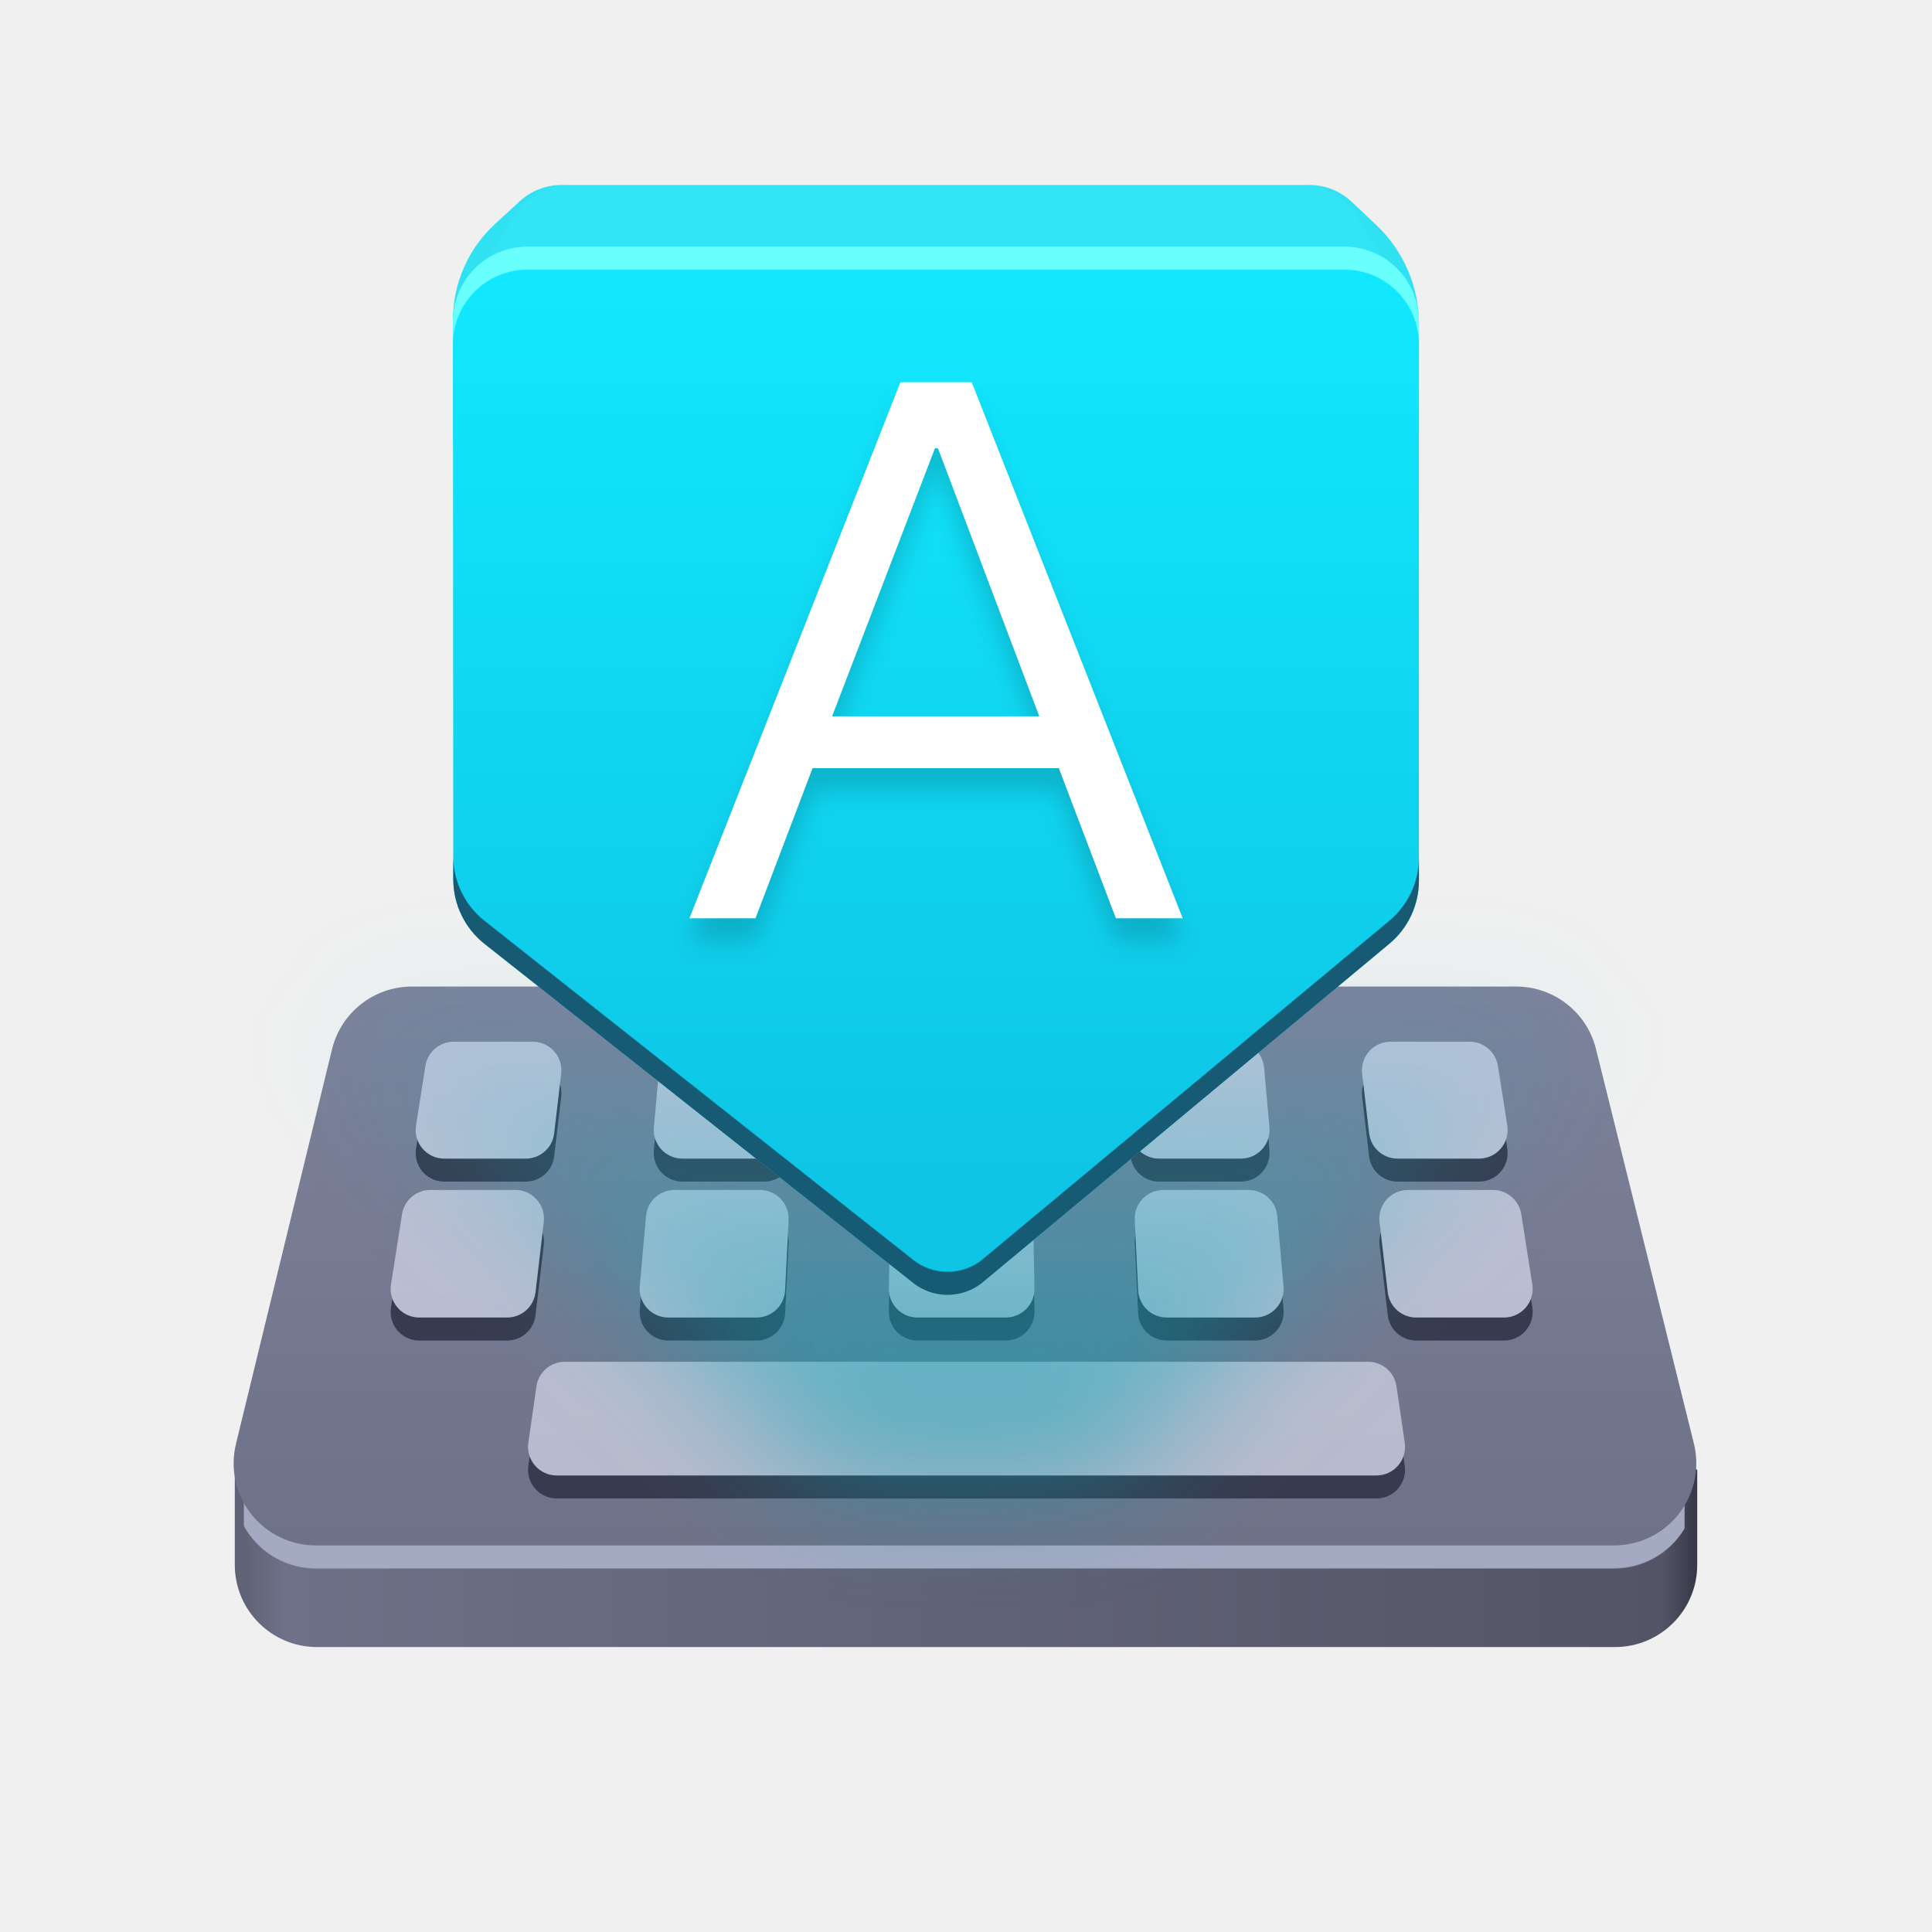
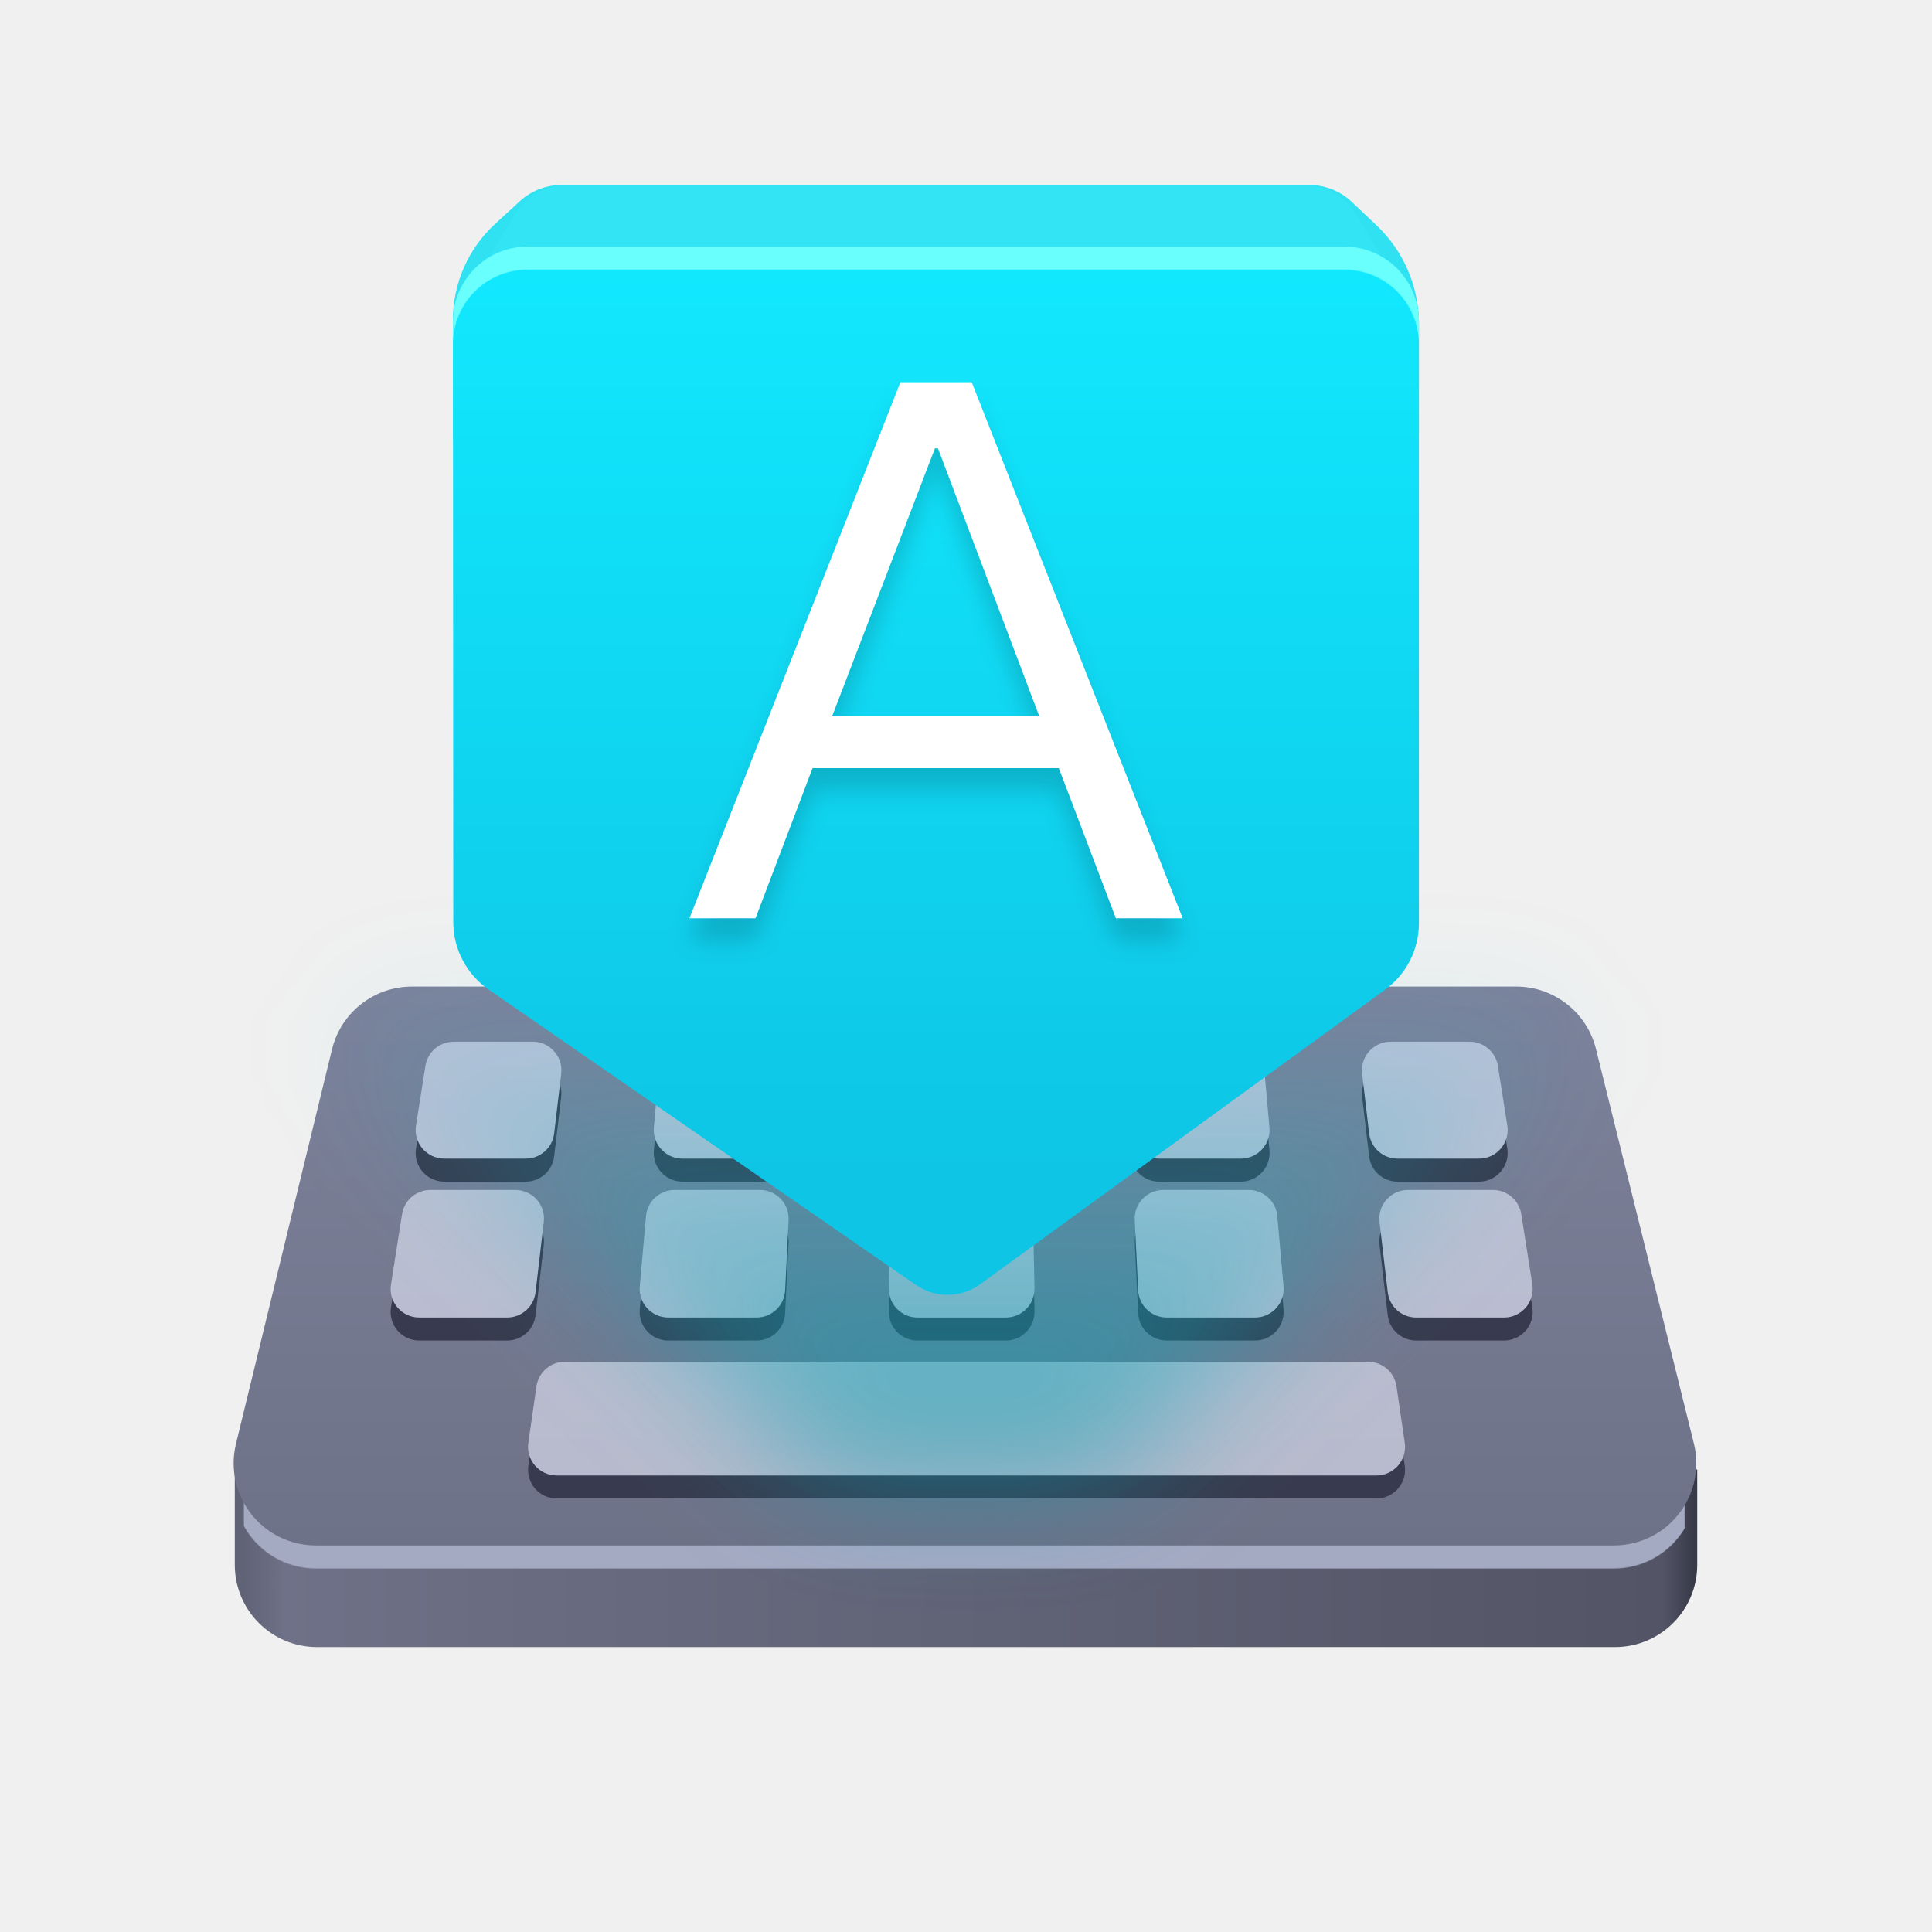
<svg xmlns="http://www.w3.org/2000/svg" xmlns:xlink="http://www.w3.org/1999/xlink" width="84px" height="84px" viewBox="0 0 84 84" version="1.1">
  <defs>
    <linearGradient x1="101.058%" y1="49.997%" x2="0%" y2="50%" id="linearGradient-1">
      <stop stop-color="#2F3241" offset="0%" />
      <stop stop-color="#535465" offset="2.899%" />
      <stop stop-color="#6E7187" offset="97.145%" />
      <stop stop-color="#606376" offset="100%" />
    </linearGradient>
    <linearGradient x1="50%" y1="0%" x2="50%" y2="100%" id="linearGradient-2">
      <stop stop-color="#7D829B" offset="0%" />
      <stop stop-color="#6E7288" offset="100%" />
    </linearGradient>
    <path d="M8.972,0 L56.985,0 C58.627,1.42361205e-16 60.058,1.119 60.454,2.714 L64.71,19.864 C65.185,21.78 64.017,23.718 62.101,24.194 C61.82,24.264 61.531,24.299 61.241,24.299 L4.797,24.299 C2.822,24.299 1.222,22.699 1.222,20.725 C1.222,20.44 1.256,20.156 1.324,19.879 L5.499,2.729 C5.889,1.127 7.324,-1.41279775e-16 8.972,0 Z" id="path-3" />
    <filter x="0.7%" y="-2.1%" width="98.5%" height="108.2%" filterUnits="objectBoundingBox" id="filter-4">
      <feOffset dx="0" dy="1" in="SourceAlpha" result="shadowOffsetOuter1" />
      <feColorMatrix values="0 0 0 0 0.649   0 0 0 0 0.667   0 0 0 0 0.765  0 0 0 1 0" type="matrix" in="shadowOffsetOuter1" />
    </filter>
    <linearGradient x1="50%" y1="0%" x2="50%" y2="100%" id="linearGradient-5">
      <stop stop-color="#BCC1D6" offset="0%" />
      <stop stop-color="#B8BBCD" offset="100%" />
    </linearGradient>
    <linearGradient x1="50%" y1="0%" x2="50%" y2="100%" id="linearGradient-6">
      <stop stop-color="#00CEE3" stop-opacity="0" offset="0%" />
      <stop stop-color="#009AAB" offset="100%" />
    </linearGradient>
    <filter x="-15.3%" y="-36.9%" width="130.5%" height="173.9%" filterUnits="objectBoundingBox" id="filter-7">
      <feGaussianBlur stdDeviation="2.681" in="SourceGraphic" />
    </filter>
    <linearGradient x1="50%" y1="0%" x2="50%" y2="88.272%" id="linearGradient-8">
      <stop stop-color="#11E9FF" offset="0%" />
      <stop stop-color="#0EC5E5" offset="100%" />
    </linearGradient>
-     <path d="M39.116,2.681 C40.902,2.681 42.349,4.135 42.349,5.93 L42.349,30.244 C42.349,31.305 41.877,32.312 41.061,32.991 L23.325,47.756 L23.325,47.756 C22.517,48.375 21.417,48.419 20.566,47.883 L20.427,47.788 L1.721,32.992 C0.865,32.315 0.365,31.283 0.364,30.191 L0.349,5.93 L0.349,5.93 C0.349,4.135 1.796,2.681 3.582,2.681 L39.116,2.681 Z" id="path-9" />
+     <path d="M39.116,2.681 C40.902,2.681 42.349,4.135 42.349,5.93 L42.349,32.099 C42.349,33.242 41.801,34.317 40.877,34.989 L23.325,47.756 L23.325,47.756 C22.517,48.375 21.417,48.419 20.566,47.883 L20.427,47.788 L1.906,34.985 C0.941,34.318 0.365,33.22 0.364,32.047 L0.349,5.93 L0.349,5.93 C0.349,4.135 1.796,2.681 3.582,2.681 L39.116,2.681 Z" id="path-9" />
    <filter x="-1.2%" y="-1.1%" width="102.4%" height="102.2%" filterUnits="objectBoundingBox" id="filter-10">
      <feOffset dx="0" dy="1" in="SourceAlpha" result="shadowOffsetInner1" />
      <feComposite in="shadowOffsetInner1" in2="SourceAlpha" operator="arithmetic" k2="-1" k3="1" result="shadowInnerInner1" />
-       <feColorMatrix values="0 0 0 0 0.406   0 0 0 0 1   0 0 0 0 0.991  0 0 0 1 0" type="matrix" in="shadowInnerInner1" result="shadowMatrixInner1" />
-       <feOffset dx="0" dy="-1" in="SourceAlpha" result="shadowOffsetInner2" />
-       <feComposite in="shadowOffsetInner2" in2="SourceAlpha" operator="arithmetic" k2="-1" k3="1" result="shadowInnerInner2" />
-       <feColorMatrix values="0 0 0 0 0.086   0 0 0 0 0.353   0 0 0 0 0.451  0 0 0 1 0" type="matrix" in="shadowInnerInner2" result="shadowMatrixInner2" />
-       <feMerge>
-         <feMergeNode in="shadowMatrixInner1" />
-         <feMergeNode in="shadowMatrixInner2" />
-       </feMerge>
+       <feColorMatrix values="0 0 0 0 0.406   0 0 0 0 1   0 0 0 0 0.991  0 0 0 1 0" type="matrix" in="shadowInnerInner1" />
    </filter>
    <path d="M13.951,31.884 L16.432,25.355 L27.139,25.355 L29.62,31.884 L32.525,31.884 L23.352,8.576 L20.251,8.576 L11.079,31.884 L13.951,31.884 Z M26.29,23.103 L17.281,23.103 L21.753,11.449 L21.884,11.449 L26.29,23.103 Z" id="path-11" />
    <filter x="-9.3%" y="-4.3%" width="118.7%" height="117.2%" filterUnits="objectBoundingBox" id="filter-12">
      <feOffset dx="0" dy="1" in="SourceAlpha" result="shadowOffsetOuter1" />
      <feGaussianBlur stdDeviation="0.5" in="shadowOffsetOuter1" result="shadowBlurOuter1" />
      <feColorMatrix values="0 0 0 0 0   0 0 0 0 0   0 0 0 0 0  0 0 0 0.154 0" type="matrix" in="shadowBlurOuter1" />
    </filter>
  </defs>
  <g id="设置中心/dcc_nav_keyboard_84px" stroke="none" stroke-width="1" fill="none" fill-rule="evenodd">
    <g id="编组-4" transform="translate(8.93617, 8.042553)">
      <g id="编组-2" transform="translate(0, 34.85106)">
        <path d="M1.272,20.999 L64.856,20.999 L64.856,25.143 C64.856,27.117 63.256,28.717 61.282,28.717 L4.846,28.717 C2.872,28.717 1.272,27.117 1.272,25.143 L1.272,20.999 L1.272,20.999 Z" id="矩形备份" fill="url(#linearGradient-1)" />
        <g id="矩形备份-2">
          <use fill="black" fill-opacity="1" filter="url(#filter-4)" xlink:href="#path-3" />
          <use fill="url(#linearGradient-2)" fill-rule="evenodd" xlink:href="#path-3" />
        </g>
        <path d="M57.687,13.952 L57.206,10.894 C57.11,10.289 56.588,9.844 55.976,9.844 L52.279,9.844 C51.533,9.844 50.956,10.494 51.043,11.232 L51.401,14.291 C51.475,14.918 52.006,15.39 52.637,15.39 L56.457,15.39 C57.222,15.39 57.805,14.708 57.687,13.952 L57.687,13.952 Z M45.358,9.844 L41.643,9.844 C40.933,9.844 40.366,10.439 40.401,11.148 L40.549,14.206 C40.581,14.869 41.129,15.39 41.793,15.39 L45.629,15.39 C46.361,15.39 46.934,14.764 46.87,14.036 L46.598,10.977 C46.541,10.335 46.003,9.844 45.358,9.844 L45.358,9.844 Z M30.954,15.39 L34.797,15.39 C35.493,15.39 36.055,14.818 36.042,14.12 L35.98,11.063 C35.966,10.386 35.413,9.844 34.735,9.844 L31.014,9.844 C30.337,9.844 29.784,10.386 29.769,11.063 L29.709,14.12 C29.695,14.818 30.257,15.39 30.954,15.39 L30.954,15.39 Z M20.12,15.39 L23.957,15.39 C24.622,15.39 25.168,14.869 25.2,14.206 L25.35,11.148 C25.384,10.439 24.818,9.844 24.106,9.844 L20.392,9.844 C19.746,9.844 19.209,10.335 19.151,10.977 L18.88,14.036 C18.816,14.764 19.389,15.39 20.12,15.39 L20.12,15.39 Z M51.78,18.377 C51.69,17.766 51.166,17.314 50.549,17.314 L15.619,17.314 C15.001,17.314 14.476,17.768 14.388,18.381 L14.035,20.836 C13.927,21.585 14.51,22.257 15.266,22.257 L50.91,22.257 C51.668,22.257 52.251,21.582 52.14,20.831 L51.78,18.377 Z M14.707,11.232 C14.793,10.494 14.216,9.844 13.471,9.844 L9.774,9.844 C9.161,9.844 8.64,10.289 8.544,10.894 L8.063,13.952 C7.944,14.708 8.528,15.39 9.292,15.39 L13.112,15.39 C13.744,15.39 14.276,14.918 14.348,14.291 L14.707,11.232 Z M51.827,8.481 L55.37,8.481 C56.134,8.481 56.718,7.798 56.599,7.043 L56.19,4.449 C56.096,3.844 55.574,3.398 54.961,3.398 L51.522,3.398 C50.778,3.398 50.199,4.048 50.287,4.788 L50.591,7.381 C50.664,8.009 51.196,8.481 51.827,8.481 L51.827,8.481 Z M41.456,8.481 L45.017,8.481 C45.748,8.481 46.321,7.855 46.257,7.127 L46.026,4.533 C45.969,3.891 45.432,3.398 44.787,3.398 L41.33,3.398 C40.619,3.398 40.052,3.993 40.087,4.703 L40.213,7.297 C40.246,7.959 40.793,8.481 41.456,8.481 L41.456,8.481 Z M31.092,8.481 L34.659,8.481 C35.354,8.481 35.916,7.909 35.903,7.212 L35.85,4.617 C35.837,3.94 35.284,3.398 34.606,3.398 L31.144,3.398 C30.467,3.398 29.912,3.94 29.9,4.617 L29.848,7.212 C29.833,7.909 30.395,8.481 31.092,8.481 L31.092,8.481 Z M20.734,8.481 L24.293,8.481 C24.957,8.481 25.505,7.959 25.537,7.297 L25.662,4.703 C25.697,3.993 25.131,3.398 24.42,3.398 L20.963,3.398 C20.319,3.398 19.78,3.891 19.724,4.533 L19.493,7.127 C19.429,7.855 20.002,8.481 20.734,8.481 L20.734,8.481 Z M10.38,8.481 L13.923,8.481 C14.555,8.481 15.086,8.009 15.158,7.381 L15.464,4.788 C15.551,4.048 14.972,3.398 14.228,3.398 L10.789,3.398 C10.176,3.398 9.655,3.844 9.56,4.449 L9.151,7.043 C9.031,7.798 9.615,8.481 10.38,8.481 L10.38,8.481 Z" id="Fill-1" fill="#383B4F" />
        <path d="M57.687,12.952 L57.206,9.894 C57.11,9.289 56.588,8.844 55.976,8.844 L52.279,8.844 C51.533,8.844 50.956,9.494 51.043,10.232 L51.401,13.291 C51.475,13.918 52.006,14.39 52.637,14.39 L56.457,14.39 C57.222,14.39 57.805,13.708 57.687,12.952 L57.687,12.952 Z M45.358,8.844 L41.643,8.844 C40.933,8.844 40.366,9.439 40.401,10.148 L40.549,13.206 C40.581,13.869 41.129,14.39 41.793,14.39 L45.629,14.39 C46.361,14.39 46.934,13.764 46.87,13.036 L46.598,9.977 C46.541,9.335 46.003,8.844 45.358,8.844 L45.358,8.844 Z M30.954,14.39 L34.797,14.39 C35.493,14.39 36.055,13.818 36.042,13.12 L35.98,10.063 C35.966,9.386 35.413,8.844 34.735,8.844 L31.014,8.844 C30.337,8.844 29.784,9.386 29.769,10.063 L29.709,13.12 C29.695,13.818 30.257,14.39 30.954,14.39 L30.954,14.39 Z M20.12,14.39 L23.957,14.39 C24.622,14.39 25.168,13.869 25.2,13.206 L25.35,10.148 C25.384,9.439 24.818,8.844 24.106,8.844 L20.392,8.844 C19.746,8.844 19.209,9.335 19.151,9.977 L18.88,13.036 C18.816,13.764 19.389,14.39 20.12,14.39 L20.12,14.39 Z M51.78,17.377 C51.69,16.766 51.166,16.314 50.549,16.314 L15.619,16.314 C15.001,16.314 14.476,16.768 14.388,17.381 L14.035,19.836 C13.927,20.585 14.51,21.257 15.266,21.257 L50.91,21.257 C51.668,21.257 52.251,20.582 52.14,19.831 L51.78,17.377 Z M14.707,10.232 C14.793,9.494 14.216,8.844 13.471,8.844 L9.774,8.844 C9.161,8.844 8.64,9.289 8.544,9.894 L8.063,12.952 C7.944,13.708 8.528,14.39 9.292,14.39 L13.112,14.39 C13.744,14.39 14.276,13.918 14.348,13.291 L14.707,10.232 Z M51.827,7.481 L55.37,7.481 C56.134,7.481 56.718,6.798 56.599,6.043 L56.19,3.449 C56.096,2.844 55.574,2.398 54.961,2.398 L51.522,2.398 C50.778,2.398 50.199,3.048 50.287,3.788 L50.591,6.381 C50.664,7.009 51.196,7.481 51.827,7.481 L51.827,7.481 Z M41.456,7.481 L45.017,7.481 C45.748,7.481 46.321,6.855 46.257,6.127 L46.026,3.533 C45.969,2.891 45.432,2.398 44.787,2.398 L41.33,2.398 C40.619,2.398 40.052,2.993 40.087,3.703 L40.213,6.297 C40.246,6.959 40.793,7.481 41.456,7.481 L41.456,7.481 Z M31.092,7.481 L34.659,7.481 C35.354,7.481 35.916,6.909 35.903,6.212 L35.85,3.617 C35.837,2.94 35.284,2.398 34.606,2.398 L31.144,2.398 C30.467,2.398 29.912,2.94 29.9,3.617 L29.848,6.212 C29.833,6.909 30.395,7.481 31.092,7.481 L31.092,7.481 Z M20.734,7.481 L24.293,7.481 C24.957,7.481 25.505,6.959 25.537,6.297 L25.662,3.703 C25.697,2.993 25.131,2.398 24.42,2.398 L20.963,2.398 C20.319,2.398 19.78,2.891 19.724,3.533 L19.493,6.127 C19.429,6.855 20.002,7.481 20.734,7.481 L20.734,7.481 Z M10.38,7.481 L13.923,7.481 C14.555,7.481 15.086,7.009 15.158,6.381 L15.464,3.788 C15.551,3.048 14.972,2.398 14.228,2.398 L10.789,2.398 C10.176,2.398 9.655,2.844 9.56,3.449 L9.151,6.043 C9.031,6.798 9.615,7.481 10.38,7.481 L10.38,7.481 Z" id="Fill-1" fill="url(#linearGradient-5)" />
      </g>
      <g id="编组" transform="translate(6.255319, 0)">
        <polygon id="路径-2" fill-opacity="0.6" fill="url(#linearGradient-6)" filter="url(#filter-7)" points="20.998 56.322 0.149 38.095 0.149 34.542 52.82 34.542 52.82 37.733 32.622 56.322" />
        <g id="气泡" transform="translate(3.705278, 0)">
          <g id="编组-3" transform="translate(0.446809, 0)">
            <path d="M2.094,2.852 L3.054,1.282 C3.541,0.486 4.407,1.05965642e-15 5.341,0 L37.326,0 C38.266,2.49188769e-15 39.137,0.492 39.622,1.297 L40.595,2.911 C41.742,4.816 42.349,6.998 42.349,9.222 L42.349,10.06 C42.349,12.401 40.452,14.298 38.111,14.298 L4.646,14.298 C2.273,14.298 0.349,12.374 0.349,10.001 L0.349,9.047 C0.349,6.861 0.953,4.717 2.094,2.852 Z" id="形状结合" fill="#FFFFFF" />
            <path d="M2.188,1.687 L3.258,0.705 C3.752,0.252 4.399,1.23255911e-16 5.07,0 L37.585,0 C38.269,1.20651184e-15 38.928,0.262 39.425,0.732 L40.5,1.747 C41.68,2.862 42.349,4.414 42.349,6.037 L42.349,10.723 C42.349,13.685 39.949,16.085 36.987,16.085 L5.711,16.085 C2.75,16.085 0.349,13.685 0.349,10.723 L0.349,5.868 C0.349,4.278 1.016,2.761 2.188,1.687 Z" id="形状结合" fill-opacity="0.8" fill="#00DDF2" />
            <g id="路径">
              <use fill="url(#linearGradient-8)" fill-rule="evenodd" xlink:href="#path-9" />
              <use fill="black" fill-opacity="1" filter="url(#filter-10)" xlink:href="#path-9" />
            </g>
          </g>
          <g id="A" fill-rule="nonzero">
            <use fill="black" fill-opacity="1" filter="url(#filter-12)" xlink:href="#path-11" />
            <use fill="#FFFFFF" xlink:href="#path-11" />
          </g>
        </g>
      </g>
    </g>
  </g>
</svg>
